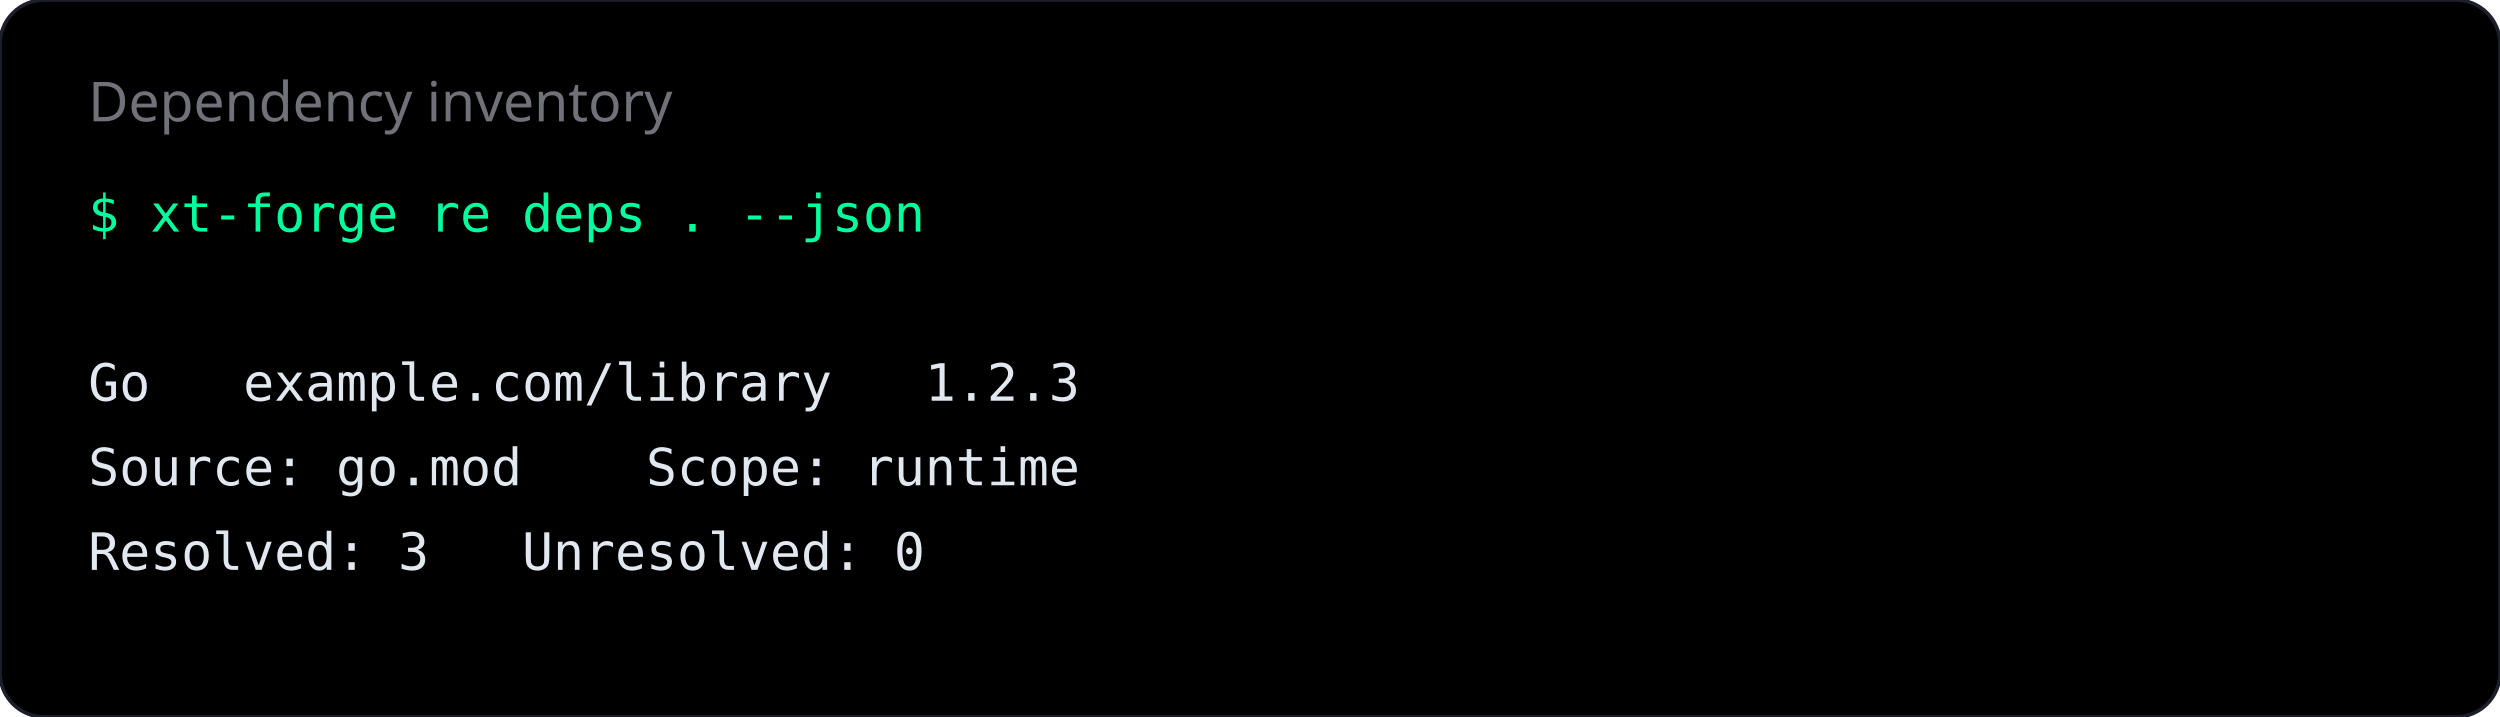
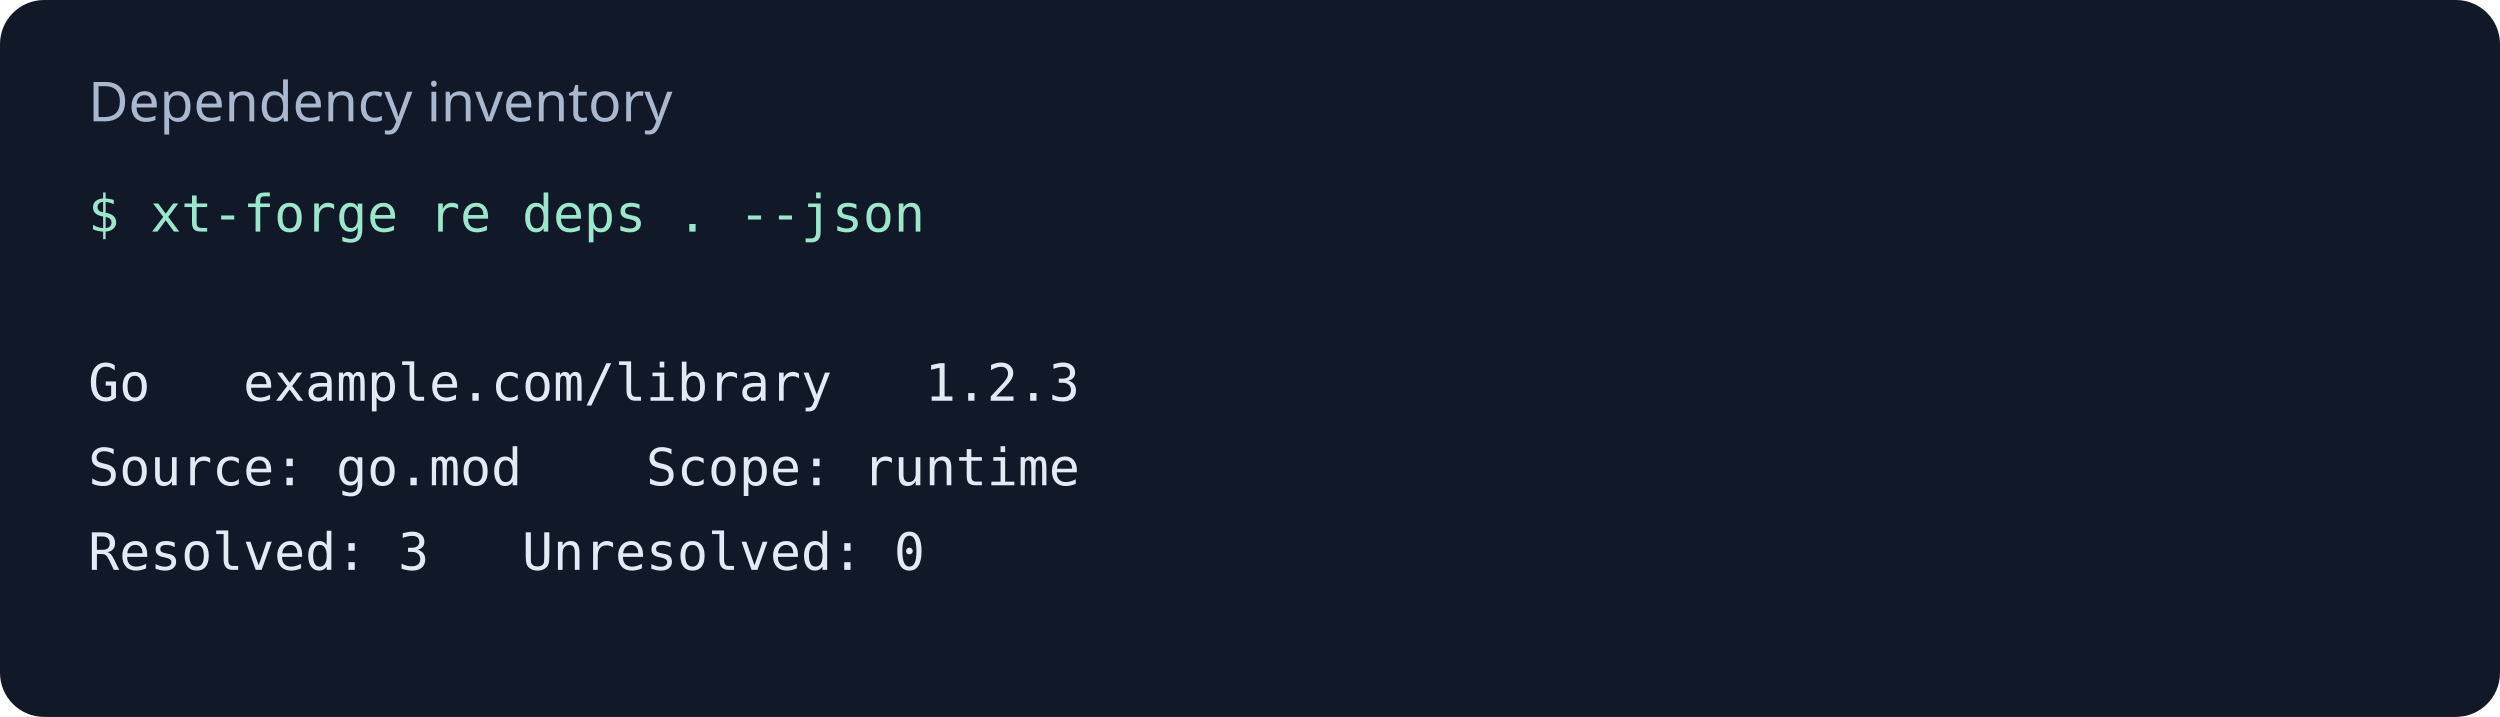
<svg xmlns="http://www.w3.org/2000/svg" width="680" height="195" viewBox="0 0 680 195" role="img" aria-labelledby="title">
-   <rect width="100%" height="100%" rx="12" fill="#000000" stroke="#1c1f2b" stroke-width="1" />
-   <text x="24" y="33" fill="#71717a" font-family="system-ui, sans-serif" font-size="15">Dependency inventory</text>
+   <rect width="100%" height="100%" rx="12" fill="#111827" />
+   <text x="24" y="33" fill="#a9b7cf" font-family="system-ui, sans-serif" font-size="15">Dependency inventory</text>
  <g font-family="monospace" font-size="14" xml:space="preserve">
-     <text x="24" y="63" fill="#00ff9d">$ xt-forge re deps . --json</text>
-     <text x="24" y="86" fill="#e2e8f0" />
-     <text x="24" y="109" fill="#e2e8f0">Go   example.com/library   1.2.3</text>
-     <text x="24" y="132" fill="#e2e8f0">Source: go.mod    Scope: runtime</text>
-     <text x="24" y="155" fill="#e2e8f0">Resolved: 3   Unresolved: 0</text>
+     <text x="24" y="63" fill="#9be7cc">$ xt-forge re deps . --json</text>
+     <text x="24" y="86" fill="#e4eaf5" />
+     <text x="24" y="109" fill="#e4eaf5">Go   example.com/library   1.2.3</text>
+     <text x="24" y="132" fill="#e4eaf5">Source: go.mod    Scope: runtime</text>
+     <text x="24" y="155" fill="#e4eaf5">Resolved: 3   Unresolved: 0</text>
  </g>
</svg>
